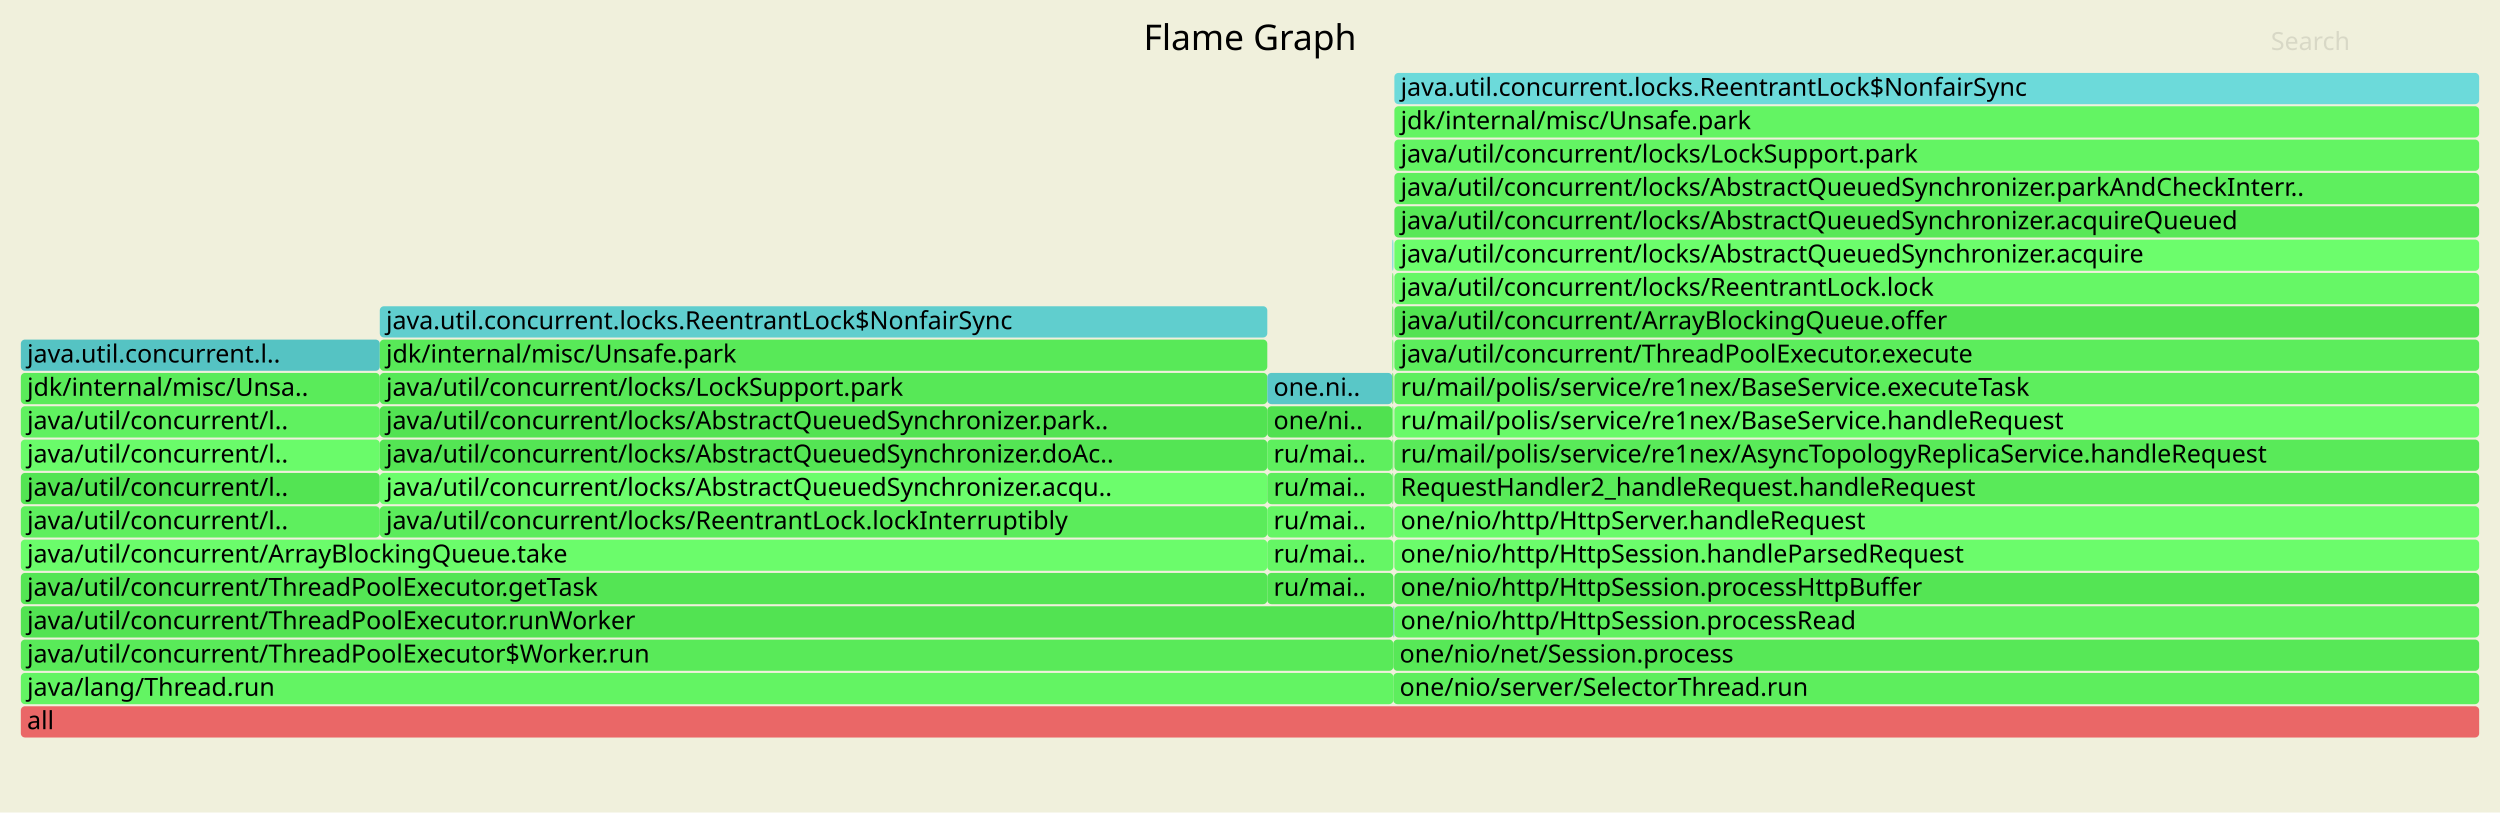
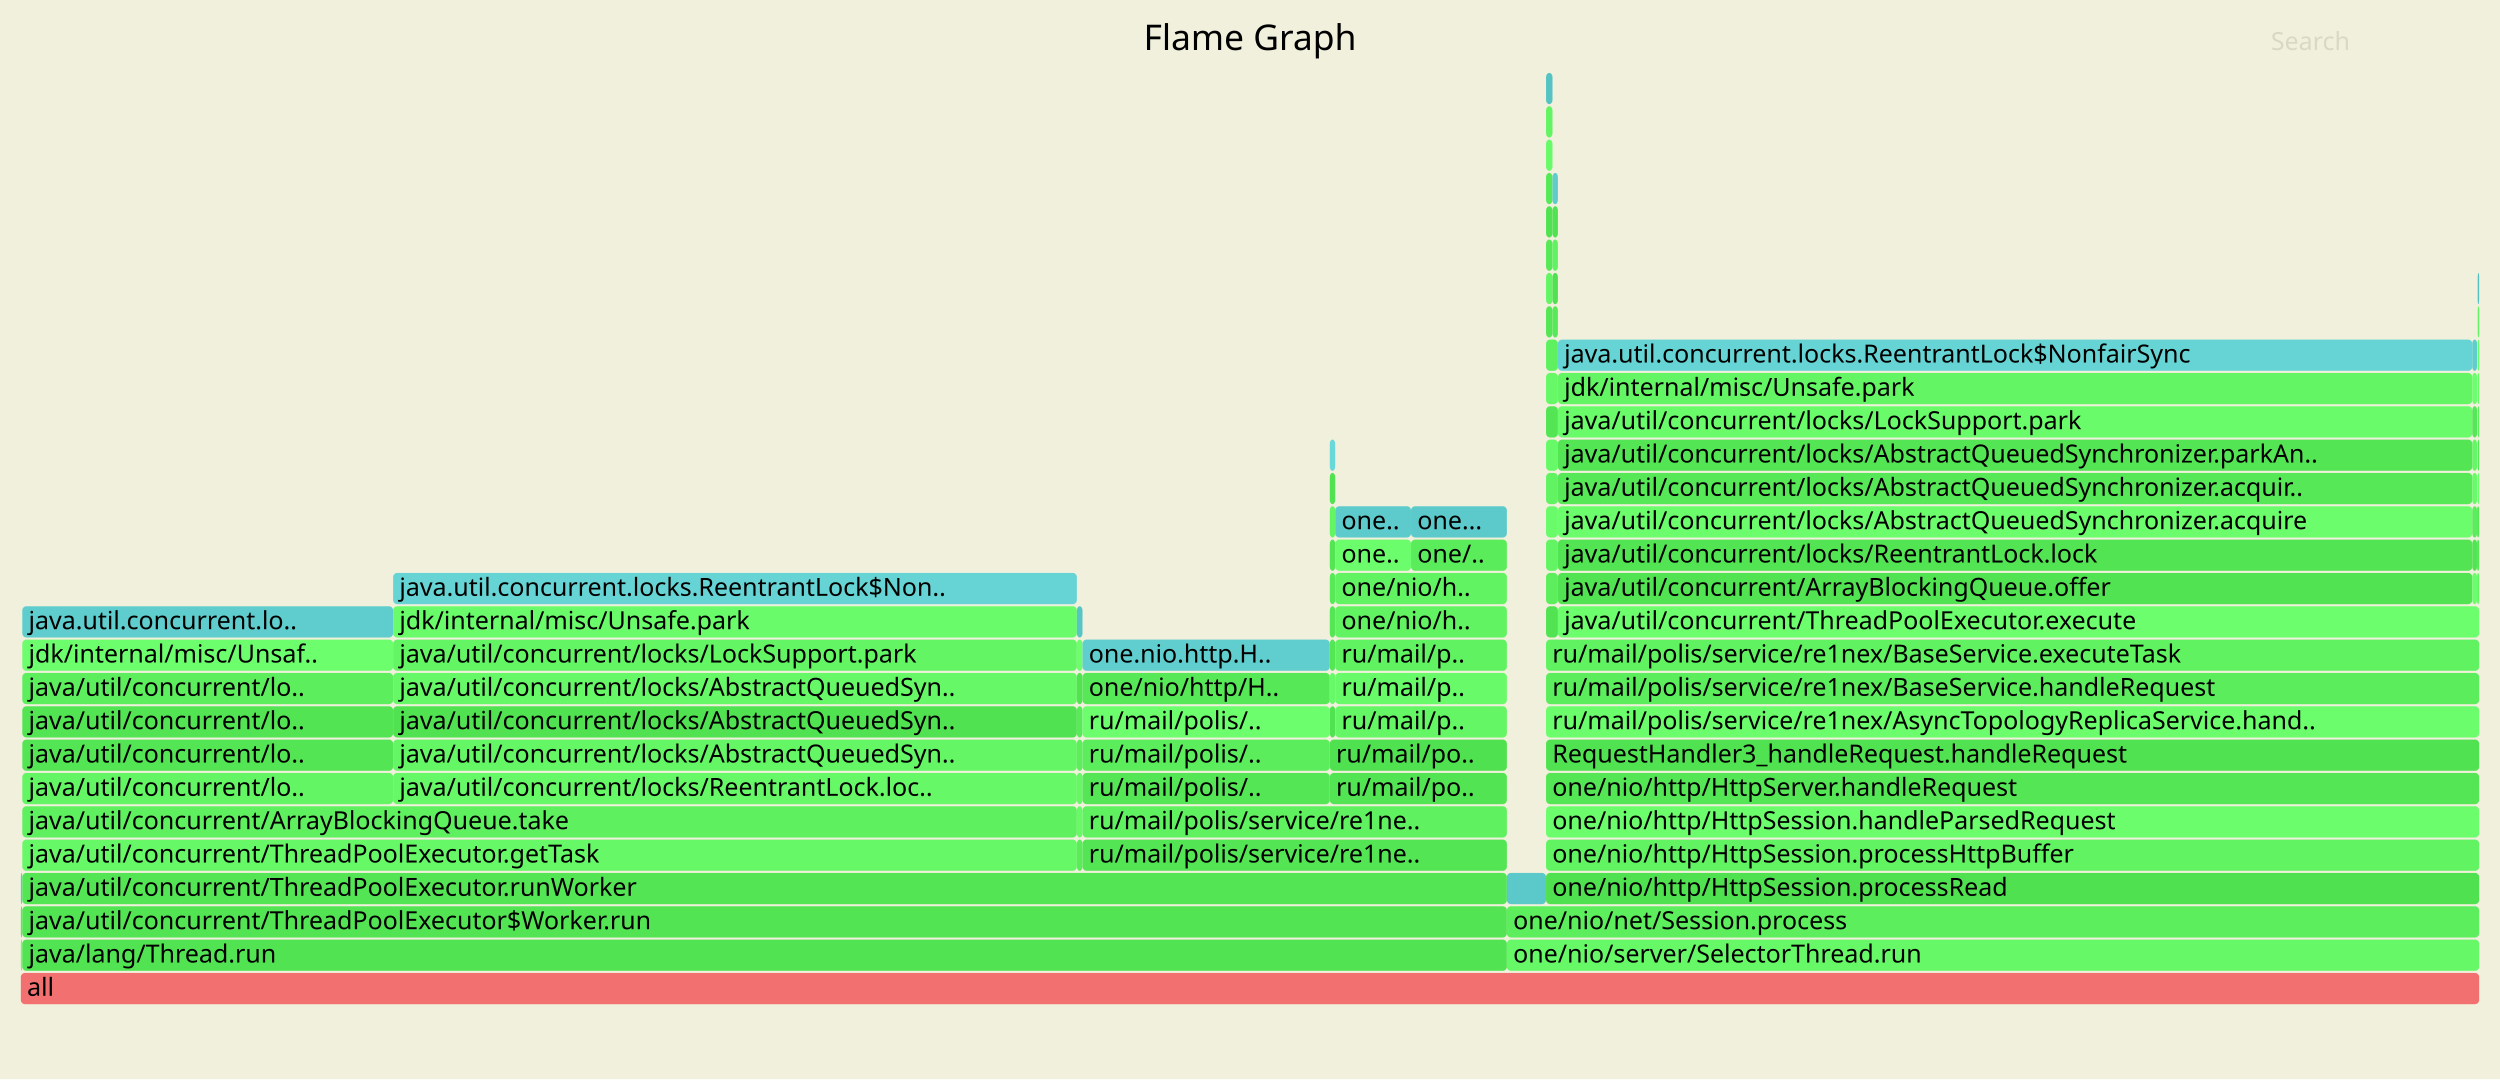
- <svg xmlns="http://www.w3.org/2000/svg" version="1.1" width="1200" height="390" viewBox="0 0 1200 390">
+ <svg xmlns="http://www.w3.org/2000/svg" version="1.1" width="1200" height="518" viewBox="0 0 1200 518">
  <style type="text/css">
	text { font-family:Verdana; font-size:12px; fill:rgb(0,0,0); }
	#search { opacity:0.1; cursor:pointer; }
	#search:hover, #search.show { opacity:1; }
	#subtitle { text-anchor:middle; font-color:rgb(160,160,160); }
	#title { text-anchor:middle; font-size:17px}
	#unzoom { cursor:pointer; }
	#frames &gt; *:hover { stroke:black; stroke-width:0.5; cursor:pointer; }
	.hide { display:none; }
	.parent { opacity:0.5; }
</style>
  <rect x="0" y="0" width="100%" height="100%" fill="rgb(240,240,220)" />
  <text id="title" x="600" y="24">Flame Graph</text>
-   <text id="details" x="10" y="373"> </text>
+   <text id="details" x="10" y="501"> </text>
  <text id="unzoom" x="10" y="24" class="hide">Reset Zoom</text>
  <text id="search" x="1090" y="24">Search</text>
-   <text id="matched" x="1090" y="373"> </text>
+   <text id="matched" x="1090" y="501"> </text>
  <g id="frames">
    <g>
-       <rect x="10.0" y="339.0" width="1180.0" height="15" fill="#ea6767" rx="2" ry="2" />
-       <text x="13.0" y="350.0">all</text>
-     </g>
-     <g>
-       <rect x="10.0" y="323.0" width="658.8" height="15" fill="#63f463" rx="2" ry="2" />
-       <text x="13.0" y="334.0">java/lang/Thread.run</text>
-     </g>
-     <g>
-       <rect x="10.0" y="307.0" width="658.8" height="15" fill="#59ea59" rx="2" ry="2" />
-       <text x="13.0" y="318.0">java/util/concurrent/ThreadPoolExecutor$Worker.run</text>
-     </g>
-     <g>
-       <rect x="10.0" y="291.0" width="658.8" height="15" fill="#52e352" rx="2" ry="2" />
-       <text x="13.0" y="302.0">java/util/concurrent/ThreadPoolExecutor.runWorker</text>
-     </g>
-     <g>
-       <rect x="10.0" y="275.0" width="598.3" height="15" fill="#54e554" rx="2" ry="2" />
-       <text x="13.0" y="286.0">java/util/concurrent/ThreadPoolExecutor.getTask</text>
-     </g>
-     <g>
-       <rect x="10.0" y="259.0" width="598.3" height="15" fill="#6bfc6b" rx="2" ry="2" />
-       <text x="13.0" y="270.0">java/util/concurrent/ArrayBlockingQueue.take</text>
-     </g>
-     <g>
-       <rect x="10.0" y="243.0" width="172.3" height="15" fill="#5eef5e" rx="2" ry="2" />
-       <text x="13.0" y="254.0">java/util/concurrent/l..</text>
-     </g>
-     <g>
-       <rect x="10.0" y="227.0" width="172.3" height="15" fill="#53e453" rx="2" ry="2" />
-       <text x="13.0" y="238.0">java/util/concurrent/l..</text>
-     </g>
-     <g>
-       <rect x="10.0" y="211.0" width="172.3" height="15" fill="#6afb6a" rx="2" ry="2" />
-       <text x="13.0" y="222.0">java/util/concurrent/l..</text>
-     </g>
-     <g>
-       <rect x="10.0" y="195.0" width="172.3" height="15" fill="#60f160" rx="2" ry="2" />
-       <text x="13.0" y="206.0">java/util/concurrent/l..</text>
-     </g>
-     <g>
-       <rect x="10.0" y="179.0" width="172.3" height="15" fill="#5aeb5a" rx="2" ry="2" />
-       <text x="13.0" y="190.0">jdk/internal/misc/Unsa..</text>
-     </g>
-     <g>
-       <rect x="10.0" y="163.0" width="172.3" height="15" fill="#55c3c3" rx="2" ry="2" />
-       <text x="13.0" y="174.0">java.util.concurrent.l..</text>
-     </g>
-     <g>
-       <rect x="182.3" y="243.0" width="426.0" height="15" fill="#5bec5b" rx="2" ry="2" />
-       <text x="185.3" y="254.0">java/util/concurrent/locks/ReentrantLock.lockInterruptibly</text>
-     </g>
-     <g>
-       <rect x="182.3" y="227.0" width="426.0" height="15" fill="#6cfd6c" rx="2" ry="2" />
-       <text x="185.3" y="238.0">java/util/concurrent/locks/AbstractQueuedSynchronizer.acqu..</text>
-     </g>
-     <g>
-       <rect x="182.3" y="211.0" width="426.0" height="15" fill="#54e554" rx="2" ry="2" />
-       <text x="185.3" y="222.0">java/util/concurrent/locks/AbstractQueuedSynchronizer.doAc..</text>
-     </g>
-     <g>
-       <rect x="182.3" y="195.0" width="426.0" height="15" fill="#52e352" rx="2" ry="2" />
-       <text x="185.3" y="206.0">java/util/concurrent/locks/AbstractQueuedSynchronizer.park..</text>
-     </g>
-     <g>
-       <rect x="182.3" y="179.0" width="426.0" height="15" fill="#57e857" rx="2" ry="2" />
-       <text x="185.3" y="190.0">java/util/concurrent/locks/LockSupport.park</text>
-     </g>
-     <g>
-       <rect x="182.3" y="163.0" width="426.0" height="15" fill="#58e958" rx="2" ry="2" />
-       <text x="185.3" y="174.0">jdk/internal/misc/Unsafe.park</text>
-     </g>
-     <g>
-       <rect x="182.3" y="147.0" width="426.0" height="15" fill="#60cece" rx="2" ry="2" />
-       <text x="185.3" y="158.0">java.util.concurrent.locks.ReentrantLock$NonfairSync</text>
-     </g>
-     <g>
-       <rect x="608.3" y="275.0" width="60.5" height="15" fill="#54e554" rx="2" ry="2" />
-       <text x="611.3" y="286.0">ru/mai..</text>
-     </g>
-     <g>
-       <rect x="608.3" y="259.0" width="60.5" height="15" fill="#65f665" rx="2" ry="2" />
-       <text x="611.3" y="270.0">ru/mai..</text>
-     </g>
-     <g>
-       <rect x="608.3" y="243.0" width="60.0" height="15" fill="#65f665" rx="2" ry="2" />
-       <text x="611.3" y="254.0">ru/mai..</text>
-     </g>
-     <g>
-       <rect x="608.3" y="227.0" width="60.0" height="15" fill="#5ced5c" rx="2" ry="2" />
-       <text x="611.3" y="238.0">ru/mai..</text>
-     </g>
-     <g>
-       <rect x="608.3" y="211.0" width="60.0" height="15" fill="#5eef5e" rx="2" ry="2" />
-       <text x="611.3" y="222.0">ru/mai..</text>
-     </g>
-     <g>
-       <rect x="608.3" y="195.0" width="60.0" height="15" fill="#50e150" rx="2" ry="2" />
-       <text x="611.3" y="206.0">one/ni..</text>
-     </g>
-     <g>
-       <rect x="608.3" y="179.0" width="60.0" height="15" fill="#59c7c7" rx="2" ry="2" />
-       <text x="611.3" y="190.0">one.ni..</text>
-     </g>
-     <g>
-       <rect x="668.3" y="243.0" width="0.5" height="15" fill="#52e352" rx="2" ry="2" />
-       <text x="671.3" y="254.0" />
-     </g>
-     <g>
-       <rect x="668.3" y="227.0" width="0.5" height="15" fill="#5bec5b" rx="2" ry="2" />
-       <text x="671.3" y="238.0" />
-     </g>
-     <g>
-       <rect x="668.3" y="211.0" width="0.5" height="15" fill="#5dee5d" rx="2" ry="2" />
-       <text x="671.3" y="222.0" />
-     </g>
-     <g>
-       <rect x="668.3" y="195.0" width="0.5" height="15" fill="#63f463" rx="2" ry="2" />
-       <text x="671.3" y="206.0" />
-     </g>
-     <g>
-       <rect x="668.3" y="179.0" width="0.5" height="15" fill="#51e251" rx="2" ry="2" />
-       <text x="671.3" y="190.0" />
-     </g>
-     <g>
-       <rect x="668.3" y="163.0" width="0.5" height="15" fill="#67f867" rx="2" ry="2" />
-       <text x="671.3" y="174.0" />
-     </g>
-     <g>
-       <rect x="668.3" y="147.0" width="0.5" height="15" fill="#58e958" rx="2" ry="2" />
-       <text x="671.3" y="158.0" />
-     </g>
-     <g>
-       <rect x="668.3" y="131.0" width="0.5" height="15" fill="#5aeb5a" rx="2" ry="2" />
-       <text x="671.3" y="142.0" />
-     </g>
-     <g>
-       <rect x="668.3" y="115.0" width="0.5" height="15" fill="#6ad8d8" rx="2" ry="2" />
-       <text x="671.3" y="126.0" />
-     </g>
-     <g>
-       <rect x="668.8" y="323.0" width="521.2" height="15" fill="#5dee5d" rx="2" ry="2" />
-       <text x="671.8" y="334.0">one/nio/server/SelectorThread.run</text>
-     </g>
-     <g>
-       <rect x="668.8" y="307.0" width="521.2" height="15" fill="#57e857" rx="2" ry="2" />
-       <text x="671.8" y="318.0">one/nio/net/Session.process</text>
-     </g>
-     <g>
-       <rect x="668.8" y="291.0" width="0.5" height="15" fill="#5bc9c9" rx="2" ry="2" />
-       <text x="671.8" y="302.0" />
-     </g>
-     <g>
-       <rect x="669.3" y="291.0" width="520.7" height="15" fill="#60f160" rx="2" ry="2" />
-       <text x="672.3" y="302.0">one/nio/http/HttpSession.processRead</text>
-     </g>
-     <g>
-       <rect x="669.3" y="275.0" width="520.7" height="15" fill="#54e554" rx="2" ry="2" />
-       <text x="672.3" y="286.0">one/nio/http/HttpSession.processHttpBuffer</text>
-     </g>
-     <g>
-       <rect x="669.3" y="259.0" width="520.7" height="15" fill="#6bfc6b" rx="2" ry="2" />
-       <text x="672.3" y="270.0">one/nio/http/HttpSession.handleParsedRequest</text>
-     </g>
-     <g>
-       <rect x="669.3" y="243.0" width="520.7" height="15" fill="#6afb6a" rx="2" ry="2" />
-       <text x="672.3" y="254.0">one/nio/http/HttpServer.handleRequest</text>
-     </g>
-     <g>
-       <rect x="669.3" y="227.0" width="520.7" height="15" fill="#59ea59" rx="2" ry="2" />
-       <text x="672.3" y="238.0">RequestHandler2_handleRequest.handleRequest</text>
-     </g>
-     <g>
-       <rect x="669.3" y="211.0" width="520.7" height="15" fill="#59ea59" rx="2" ry="2" />
-       <text x="672.3" y="222.0">ru/mail/polis/service/re1nex/AsyncTopologyReplicaService.handleRequest</text>
-     </g>
-     <g>
-       <rect x="669.3" y="195.0" width="520.7" height="15" fill="#69fa69" rx="2" ry="2" />
-       <text x="672.3" y="206.0">ru/mail/polis/service/re1nex/BaseService.handleRequest</text>
-     </g>
-     <g>
-       <rect x="669.3" y="179.0" width="520.7" height="15" fill="#5dee5d" rx="2" ry="2" />
-       <text x="672.3" y="190.0">ru/mail/polis/service/re1nex/BaseService.executeTask</text>
-     </g>
-     <g>
-       <rect x="669.3" y="163.0" width="520.7" height="15" fill="#5ced5c" rx="2" ry="2" />
-       <text x="672.3" y="174.0">java/util/concurrent/ThreadPoolExecutor.execute</text>
-     </g>
-     <g>
-       <rect x="669.3" y="147.0" width="520.7" height="15" fill="#52e352" rx="2" ry="2" />
-       <text x="672.3" y="158.0">java/util/concurrent/ArrayBlockingQueue.offer</text>
-     </g>
-     <g>
-       <rect x="669.3" y="131.0" width="520.7" height="15" fill="#66f766" rx="2" ry="2" />
-       <text x="672.3" y="142.0">java/util/concurrent/locks/ReentrantLock.lock</text>
-     </g>
-     <g>
-       <rect x="669.3" y="115.0" width="520.7" height="15" fill="#6cfd6c" rx="2" ry="2" />
-       <text x="672.3" y="126.0">java/util/concurrent/locks/AbstractQueuedSynchronizer.acquire</text>
-     </g>
-     <g>
-       <rect x="669.3" y="99.0" width="520.7" height="15" fill="#57e857" rx="2" ry="2" />
-       <text x="672.3" y="110.0">java/util/concurrent/locks/AbstractQueuedSynchronizer.acquireQueued</text>
-     </g>
-     <g>
-       <rect x="669.3" y="83.0" width="520.7" height="15" fill="#5eef5e" rx="2" ry="2" />
-       <text x="672.3" y="94.0">java/util/concurrent/locks/AbstractQueuedSynchronizer.parkAndCheckInterr..</text>
-     </g>
-     <g>
-       <rect x="669.3" y="67.0" width="520.7" height="15" fill="#63f463" rx="2" ry="2" />
-       <text x="672.3" y="78.0">java/util/concurrent/locks/LockSupport.park</text>
-     </g>
-     <g>
-       <rect x="669.3" y="51.0" width="520.7" height="15" fill="#63f463" rx="2" ry="2" />
-       <text x="672.3" y="62.0">jdk/internal/misc/Unsafe.park</text>
-     </g>
-     <g>
-       <rect x="669.3" y="35.0" width="520.7" height="15" fill="#6cdada" rx="2" ry="2" />
-       <text x="672.3" y="46.0">java.util.concurrent.locks.ReentrantLock$NonfairSync</text>
+       <rect x="10.0" y="467.0" width="1180.0" height="15" fill="#f27070" rx="2" ry="2" />
+       <text x="13.0" y="478.0">all</text>
+     </g>
+     <g>
+       <rect x="10.0" y="451.0" width="0.7" height="15" fill="#6bfc6b" rx="2" ry="2" />
+       <text x="13.0" y="462.0" />
+     </g>
+     <g>
+       <rect x="10.0" y="435.0" width="0.7" height="15" fill="#58e958" rx="2" ry="2" />
+       <text x="13.0" y="446.0" />
+     </g>
+     <g>
+       <rect x="10.0" y="419.0" width="0.7" height="15" fill="#5ccaca" rx="2" ry="2" />
+       <text x="13.0" y="430.0" />
+     </g>
+     <g>
+       <rect x="10.7" y="451.0" width="712.6" height="15" fill="#52e352" rx="2" ry="2" />
+       <text x="13.7" y="462.0">java/lang/Thread.run</text>
+     </g>
+     <g>
+       <rect x="10.7" y="435.0" width="712.6" height="15" fill="#53e453" rx="2" ry="2" />
+       <text x="13.7" y="446.0">java/util/concurrent/ThreadPoolExecutor$Worker.run</text>
+     </g>
+     <g>
+       <rect x="10.7" y="419.0" width="712.6" height="15" fill="#54e554" rx="2" ry="2" />
+       <text x="13.7" y="430.0">java/util/concurrent/ThreadPoolExecutor.runWorker</text>
+     </g>
+     <g>
+       <rect x="10.7" y="403.0" width="506.2" height="15" fill="#67f867" rx="2" ry="2" />
+       <text x="13.7" y="414.0">java/util/concurrent/ThreadPoolExecutor.getTask</text>
+     </g>
+     <g>
+       <rect x="10.7" y="387.0" width="506.2" height="15" fill="#5ff05f" rx="2" ry="2" />
+       <text x="13.7" y="398.0">java/util/concurrent/ArrayBlockingQueue.take</text>
+     </g>
+     <g>
+       <rect x="10.7" y="371.0" width="178.0" height="15" fill="#64f564" rx="2" ry="2" />
+       <text x="13.7" y="382.0">java/util/concurrent/lo..</text>
+     </g>
+     <g>
+       <rect x="10.7" y="355.0" width="178.0" height="15" fill="#54e554" rx="2" ry="2" />
+       <text x="13.7" y="366.0">java/util/concurrent/lo..</text>
+     </g>
+     <g>
+       <rect x="10.7" y="339.0" width="178.0" height="15" fill="#53e453" rx="2" ry="2" />
+       <text x="13.7" y="350.0">java/util/concurrent/lo..</text>
+     </g>
+     <g>
+       <rect x="10.7" y="323.0" width="178.0" height="15" fill="#5dee5d" rx="2" ry="2" />
+       <text x="13.7" y="334.0">java/util/concurrent/lo..</text>
+     </g>
+     <g>
+       <rect x="10.7" y="307.0" width="178.0" height="15" fill="#6dfe6d" rx="2" ry="2" />
+       <text x="13.7" y="318.0">jdk/internal/misc/Unsaf..</text>
+     </g>
+     <g>
+       <rect x="10.7" y="291.0" width="178.0" height="15" fill="#5fcdcd" rx="2" ry="2" />
+       <text x="13.7" y="302.0">java.util.concurrent.lo..</text>
+     </g>
+     <g>
+       <rect x="188.7" y="371.0" width="328.2" height="15" fill="#67f867" rx="2" ry="2" />
+       <text x="191.7" y="382.0">java/util/concurrent/locks/ReentrantLock.loc..</text>
+     </g>
+     <g>
+       <rect x="188.7" y="355.0" width="328.2" height="15" fill="#65f665" rx="2" ry="2" />
+       <text x="191.7" y="366.0">java/util/concurrent/locks/AbstractQueuedSyn..</text>
+     </g>
+     <g>
+       <rect x="188.7" y="339.0" width="328.2" height="15" fill="#51e251" rx="2" ry="2" />
+       <text x="191.7" y="350.0">java/util/concurrent/locks/AbstractQueuedSyn..</text>
+     </g>
+     <g>
+       <rect x="188.7" y="323.0" width="328.2" height="15" fill="#67f867" rx="2" ry="2" />
+       <text x="191.7" y="334.0">java/util/concurrent/locks/AbstractQueuedSyn..</text>
+     </g>
+     <g>
+       <rect x="188.7" y="307.0" width="328.2" height="15" fill="#64f564" rx="2" ry="2" />
+       <text x="191.7" y="318.0">java/util/concurrent/locks/LockSupport.park</text>
+     </g>
+     <g>
+       <rect x="188.7" y="291.0" width="328.2" height="15" fill="#6afb6a" rx="2" ry="2" />
+       <text x="191.7" y="302.0">jdk/internal/misc/Unsafe.park</text>
+     </g>
+     <g>
+       <rect x="188.7" y="275.0" width="328.2" height="15" fill="#66d4d4" rx="2" ry="2" />
+       <text x="191.7" y="286.0">java.util.concurrent.locks.ReentrantLock$Non..</text>
+     </g>
+     <g>
+       <rect x="516.9" y="403.0" width="2.7" height="15" fill="#5bec5b" rx="2" ry="2" />
+       <text x="519.9" y="414.0" />
+     </g>
+     <g>
+       <rect x="516.9" y="387.0" width="2.7" height="15" fill="#68f968" rx="2" ry="2" />
+       <text x="519.9" y="398.0" />
+     </g>
+     <g>
+       <rect x="516.9" y="371.0" width="2.7" height="15" fill="#66f766" rx="2" ry="2" />
+       <text x="519.9" y="382.0" />
+     </g>
+     <g>
+       <rect x="516.9" y="355.0" width="2.7" height="15" fill="#5dee5d" rx="2" ry="2" />
+       <text x="519.9" y="366.0" />
+     </g>
+     <g>
+       <rect x="516.9" y="339.0" width="2.7" height="15" fill="#59ea59" rx="2" ry="2" />
+       <text x="519.9" y="350.0" />
+     </g>
+     <g>
+       <rect x="516.9" y="323.0" width="2.7" height="15" fill="#52e352" rx="2" ry="2" />
+       <text x="519.9" y="334.0" />
+     </g>
+     <g>
+       <rect x="516.9" y="307.0" width="2.7" height="15" fill="#6dfe6d" rx="2" ry="2" />
+       <text x="519.9" y="318.0" />
+     </g>
+     <g>
+       <rect x="516.9" y="291.0" width="2.7" height="15" fill="#57c5c5" rx="2" ry="2" />
+       <text x="519.9" y="302.0" />
+     </g>
+     <g>
+       <rect x="519.6" y="403.0" width="203.7" height="15" fill="#54e554" rx="2" ry="2" />
+       <text x="522.6" y="414.0">ru/mail/polis/service/re1ne..</text>
+     </g>
+     <g>
+       <rect x="519.6" y="387.0" width="203.7" height="15" fill="#60f160" rx="2" ry="2" />
+       <text x="522.6" y="398.0">ru/mail/polis/service/re1ne..</text>
+     </g>
+     <g>
+       <rect x="519.6" y="371.0" width="118.7" height="15" fill="#55e655" rx="2" ry="2" />
+       <text x="522.6" y="382.0">ru/mail/polis/..</text>
+     </g>
+     <g>
+       <rect x="519.6" y="355.0" width="118.7" height="15" fill="#5ced5c" rx="2" ry="2" />
+       <text x="522.6" y="366.0">ru/mail/polis/..</text>
+     </g>
+     <g>
+       <rect x="519.6" y="339.0" width="118.7" height="15" fill="#6dfe6d" rx="2" ry="2" />
+       <text x="522.6" y="350.0">ru/mail/polis/..</text>
+     </g>
+     <g>
+       <rect x="519.6" y="323.0" width="118.7" height="15" fill="#57e857" rx="2" ry="2" />
+       <text x="522.6" y="334.0">one/nio/http/H..</text>
+     </g>
+     <g>
+       <rect x="519.6" y="307.0" width="118.7" height="15" fill="#60cece" rx="2" ry="2" />
+       <text x="522.6" y="318.0">one.nio.http.H..</text>
+     </g>
+     <g>
+       <rect x="638.3" y="371.0" width="85.0" height="15" fill="#53e453" rx="2" ry="2" />
+       <text x="641.3" y="382.0">ru/mail/po..</text>
+     </g>
+     <g>
+       <rect x="638.3" y="355.0" width="85.0" height="15" fill="#50e150" rx="2" ry="2" />
+       <text x="641.3" y="366.0">ru/mail/po..</text>
+     </g>
+     <g>
+       <rect x="638.3" y="339.0" width="2.6" height="15" fill="#51e251" rx="2" ry="2" />
+       <text x="641.3" y="350.0" />
+     </g>
+     <g>
+       <rect x="638.3" y="323.0" width="2.6" height="15" fill="#68f968" rx="2" ry="2" />
+       <text x="641.3" y="334.0" />
+     </g>
+     <g>
+       <rect x="638.3" y="307.0" width="2.6" height="15" fill="#55e655" rx="2" ry="2" />
+       <text x="641.3" y="318.0" />
+     </g>
+     <g>
+       <rect x="638.3" y="291.0" width="2.6" height="15" fill="#55e655" rx="2" ry="2" />
+       <text x="641.3" y="302.0" />
+     </g>
+     <g>
+       <rect x="638.3" y="275.0" width="2.6" height="15" fill="#58e958" rx="2" ry="2" />
+       <text x="641.3" y="286.0" />
+     </g>
+     <g>
+       <rect x="638.3" y="259.0" width="2.6" height="15" fill="#54e554" rx="2" ry="2" />
+       <text x="641.3" y="270.0" />
+     </g>
+     <g>
+       <rect x="638.3" y="243.0" width="2.6" height="15" fill="#64f564" rx="2" ry="2" />
+       <text x="641.3" y="254.0" />
+     </g>
+     <g>
+       <rect x="638.3" y="227.0" width="2.6" height="15" fill="#51e251" rx="2" ry="2" />
+       <text x="641.3" y="238.0" />
+     </g>
+     <g>
+       <rect x="638.3" y="211.0" width="2.6" height="15" fill="#6ad8d8" rx="2" ry="2" />
+       <text x="641.3" y="222.0" />
+     </g>
+     <g>
+       <rect x="640.9" y="339.0" width="82.4" height="15" fill="#65f665" rx="2" ry="2" />
+       <text x="643.9" y="350.0">ru/mail/p..</text>
+     </g>
+     <g>
+       <rect x="640.9" y="323.0" width="82.4" height="15" fill="#69fa69" rx="2" ry="2" />
+       <text x="643.9" y="334.0">ru/mail/p..</text>
+     </g>
+     <g>
+       <rect x="640.9" y="307.0" width="82.4" height="15" fill="#61f261" rx="2" ry="2" />
+       <text x="643.9" y="318.0">ru/mail/p..</text>
+     </g>
+     <g>
+       <rect x="640.9" y="291.0" width="82.4" height="15" fill="#62f362" rx="2" ry="2" />
+       <text x="643.9" y="302.0">one/nio/h..</text>
+     </g>
+     <g>
+       <rect x="640.9" y="275.0" width="82.4" height="15" fill="#62f362" rx="2" ry="2" />
+       <text x="643.9" y="286.0">one/nio/h..</text>
+     </g>
+     <g>
+       <rect x="640.9" y="259.0" width="36.4" height="15" fill="#6cfd6c" rx="2" ry="2" />
+       <text x="643.9" y="270.0">one..</text>
+     </g>
+     <g>
+       <rect x="640.9" y="243.0" width="36.4" height="15" fill="#5dcbcb" rx="2" ry="2" />
+       <text x="643.9" y="254.0">one..</text>
+     </g>
+     <g>
+       <rect x="677.3" y="259.0" width="46.0" height="15" fill="#5bec5b" rx="2" ry="2" />
+       <text x="680.3" y="270.0">one/..</text>
+     </g>
+     <g>
+       <rect x="677.3" y="243.0" width="46.0" height="15" fill="#5ccaca" rx="2" ry="2" />
+       <text x="680.3" y="254.0">one...</text>
+     </g>
+     <g>
+       <rect x="723.3" y="451.0" width="466.7" height="15" fill="#67f867" rx="2" ry="2" />
+       <text x="726.3" y="462.0">one/nio/server/SelectorThread.run</text>
+     </g>
+     <g>
+       <rect x="723.3" y="435.0" width="466.7" height="15" fill="#5dee5d" rx="2" ry="2" />
+       <text x="726.3" y="446.0">one/nio/net/Session.process</text>
+     </g>
+     <g>
+       <rect x="723.3" y="419.0" width="18.8" height="15" fill="#5bc9c9" rx="2" ry="2" />
+       <text x="726.3" y="430.0" />
+     </g>
+     <g>
+       <rect x="742.1" y="419.0" width="447.9" height="15" fill="#50e150" rx="2" ry="2" />
+       <text x="745.1" y="430.0">one/nio/http/HttpSession.processRead</text>
+     </g>
+     <g>
+       <rect x="742.1" y="403.0" width="447.9" height="15" fill="#62f362" rx="2" ry="2" />
+       <text x="745.1" y="414.0">one/nio/http/HttpSession.processHttpBuffer</text>
+     </g>
+     <g>
+       <rect x="742.1" y="387.0" width="447.9" height="15" fill="#6cfd6c" rx="2" ry="2" />
+       <text x="745.1" y="398.0">one/nio/http/HttpSession.handleParsedRequest</text>
+     </g>
+     <g>
+       <rect x="742.1" y="371.0" width="447.9" height="15" fill="#55e655" rx="2" ry="2" />
+       <text x="745.1" y="382.0">one/nio/http/HttpServer.handleRequest</text>
+     </g>
+     <g>
+       <rect x="742.1" y="355.0" width="447.9" height="15" fill="#51e251" rx="2" ry="2" />
+       <text x="745.1" y="366.0">RequestHandler3_handleRequest.handleRequest</text>
+     </g>
+     <g>
+       <rect x="742.1" y="339.0" width="447.9" height="15" fill="#6cfd6c" rx="2" ry="2" />
+       <text x="745.1" y="350.0">ru/mail/polis/service/re1nex/AsyncTopologyReplicaService.hand..</text>
+     </g>
+     <g>
+       <rect x="742.1" y="323.0" width="447.9" height="15" fill="#5ced5c" rx="2" ry="2" />
+       <text x="745.1" y="334.0">ru/mail/polis/service/re1nex/BaseService.handleRequest</text>
+     </g>
+     <g>
+       <rect x="742.1" y="307.0" width="447.9" height="15" fill="#61f261" rx="2" ry="2" />
+       <text x="745.1" y="318.0">ru/mail/polis/service/re1nex/BaseService.executeTask</text>
+     </g>
+     <g>
+       <rect x="742.1" y="291.0" width="5.7" height="15" fill="#52e352" rx="2" ry="2" />
+       <text x="745.1" y="302.0" />
+     </g>
+     <g>
+       <rect x="742.1" y="275.0" width="5.7" height="15" fill="#5dee5d" rx="2" ry="2" />
+       <text x="745.1" y="286.0" />
+     </g>
+     <g>
+       <rect x="742.1" y="259.0" width="5.7" height="15" fill="#63f463" rx="2" ry="2" />
+       <text x="745.1" y="270.0" />
+     </g>
+     <g>
+       <rect x="742.1" y="243.0" width="5.7" height="15" fill="#6afb6a" rx="2" ry="2" />
+       <text x="745.1" y="254.0" />
+     </g>
+     <g>
+       <rect x="742.1" y="227.0" width="5.7" height="15" fill="#62f362" rx="2" ry="2" />
+       <text x="745.1" y="238.0" />
+     </g>
+     <g>
+       <rect x="742.1" y="211.0" width="5.7" height="15" fill="#68f968" rx="2" ry="2" />
+       <text x="745.1" y="222.0" />
+     </g>
+     <g>
+       <rect x="742.1" y="195.0" width="5.7" height="15" fill="#54e554" rx="2" ry="2" />
+       <text x="745.1" y="206.0" />
+     </g>
+     <g>
+       <rect x="742.1" y="179.0" width="5.7" height="15" fill="#67f867" rx="2" ry="2" />
+       <text x="745.1" y="190.0" />
+     </g>
+     <g>
+       <rect x="742.1" y="163.0" width="5.7" height="15" fill="#5ff05f" rx="2" ry="2" />
+       <text x="745.1" y="174.0" />
+     </g>
+     <g>
+       <rect x="742.1" y="147.0" width="3.1" height="15" fill="#55e655" rx="2" ry="2" />
+       <text x="745.1" y="158.0" />
+     </g>
+     <g>
+       <rect x="742.1" y="131.0" width="3.1" height="15" fill="#64f564" rx="2" ry="2" />
+       <text x="745.1" y="142.0" />
+     </g>
+     <g>
+       <rect x="742.1" y="115.0" width="3.1" height="15" fill="#57e857" rx="2" ry="2" />
+       <text x="745.1" y="126.0" />
+     </g>
+     <g>
+       <rect x="742.1" y="99.0" width="3.1" height="15" fill="#51e251" rx="2" ry="2" />
+       <text x="745.1" y="110.0" />
+     </g>
+     <g>
+       <rect x="742.1" y="83.0" width="3.1" height="15" fill="#57e857" rx="2" ry="2" />
+       <text x="745.1" y="94.0" />
+     </g>
+     <g>
+       <rect x="742.1" y="67.0" width="3.1" height="15" fill="#69fa69" rx="2" ry="2" />
+       <text x="745.1" y="78.0" />
+     </g>
+     <g>
+       <rect x="742.1" y="51.0" width="3.1" height="15" fill="#63f463" rx="2" ry="2" />
+       <text x="745.1" y="62.0" />
+     </g>
+     <g>
+       <rect x="742.1" y="35.0" width="3.1" height="15" fill="#55c3c3" rx="2" ry="2" />
+       <text x="745.1" y="46.0" />
+     </g>
+     <g>
+       <rect x="745.2" y="147.0" width="2.6" height="15" fill="#58e958" rx="2" ry="2" />
+       <text x="748.2" y="158.0" />
+     </g>
+     <g>
+       <rect x="745.2" y="131.0" width="2.6" height="15" fill="#50e150" rx="2" ry="2" />
+       <text x="748.2" y="142.0" />
+     </g>
+     <g>
+       <rect x="745.2" y="115.0" width="2.6" height="15" fill="#61f261" rx="2" ry="2" />
+       <text x="748.2" y="126.0" />
+     </g>
+     <g>
+       <rect x="745.2" y="99.0" width="2.6" height="15" fill="#51e251" rx="2" ry="2" />
+       <text x="748.2" y="110.0" />
+     </g>
+     <g>
+       <rect x="745.2" y="83.0" width="2.6" height="15" fill="#5ecccc" rx="2" ry="2" />
+       <text x="748.2" y="94.0" />
+     </g>
+     <g>
+       <rect x="747.8" y="291.0" width="442.2" height="15" fill="#6dfe6d" rx="2" ry="2" />
+       <text x="750.8" y="302.0">java/util/concurrent/ThreadPoolExecutor.execute</text>
+     </g>
+     <g>
+       <rect x="747.8" y="275.0" width="438.9" height="15" fill="#52e352" rx="2" ry="2" />
+       <text x="750.8" y="286.0">java/util/concurrent/ArrayBlockingQueue.offer</text>
+     </g>
+     <g>
+       <rect x="747.8" y="259.0" width="438.9" height="15" fill="#53e453" rx="2" ry="2" />
+       <text x="750.8" y="270.0">java/util/concurrent/locks/ReentrantLock.lock</text>
+     </g>
+     <g>
+       <rect x="747.8" y="243.0" width="438.9" height="15" fill="#6cfd6c" rx="2" ry="2" />
+       <text x="750.8" y="254.0">java/util/concurrent/locks/AbstractQueuedSynchronizer.acquire</text>
+     </g>
+     <g>
+       <rect x="747.8" y="227.0" width="438.9" height="15" fill="#57e857" rx="2" ry="2" />
+       <text x="750.8" y="238.0">java/util/concurrent/locks/AbstractQueuedSynchronizer.acquir..</text>
+     </g>
+     <g>
+       <rect x="747.8" y="211.0" width="438.9" height="15" fill="#54e554" rx="2" ry="2" />
+       <text x="750.8" y="222.0">java/util/concurrent/locks/AbstractQueuedSynchronizer.parkAn..</text>
+     </g>
+     <g>
+       <rect x="747.8" y="195.0" width="438.9" height="15" fill="#6afb6a" rx="2" ry="2" />
+       <text x="750.8" y="206.0">java/util/concurrent/locks/LockSupport.park</text>
+     </g>
+     <g>
+       <rect x="747.8" y="179.0" width="438.9" height="15" fill="#64f564" rx="2" ry="2" />
+       <text x="750.8" y="190.0">jdk/internal/misc/Unsafe.park</text>
+     </g>
+     <g>
+       <rect x="747.8" y="163.0" width="438.9" height="15" fill="#66d4d4" rx="2" ry="2" />
+       <text x="750.8" y="174.0">java.util.concurrent.locks.ReentrantLock$NonfairSync</text>
+     </g>
+     <g>
+       <rect x="1186.7" y="275.0" width="2.3" height="15" fill="#6cfd6c" rx="2" ry="2" />
+       <text x="1189.7" y="286.0" />
+     </g>
+     <g>
+       <rect x="1186.7" y="259.0" width="2.3" height="15" fill="#53e453" rx="2" ry="2" />
+       <text x="1189.7" y="270.0" />
+     </g>
+     <g>
+       <rect x="1186.7" y="243.0" width="2.3" height="15" fill="#5ced5c" rx="2" ry="2" />
+       <text x="1189.7" y="254.0" />
+     </g>
+     <g>
+       <rect x="1186.7" y="227.0" width="2.3" height="15" fill="#69fa69" rx="2" ry="2" />
+       <text x="1189.7" y="238.0" />
+     </g>
+     <g>
+       <rect x="1186.7" y="211.0" width="2.3" height="15" fill="#66f766" rx="2" ry="2" />
+       <text x="1189.7" y="222.0" />
+     </g>
+     <g>
+       <rect x="1186.7" y="195.0" width="2.3" height="15" fill="#56e756" rx="2" ry="2" />
+       <text x="1189.7" y="206.0" />
+     </g>
+     <g>
+       <rect x="1186.7" y="179.0" width="2.3" height="15" fill="#6dfe6d" rx="2" ry="2" />
+       <text x="1189.7" y="190.0" />
+     </g>
+     <g>
+       <rect x="1186.7" y="163.0" width="2.3" height="15" fill="#5fcdcd" rx="2" ry="2" />
+       <text x="1189.7" y="174.0" />
+     </g>
+     <g>
+       <rect x="1189.0" y="275.0" width="1.0" height="15" fill="#65f665" rx="2" ry="2" />
+       <text x="1192.0" y="286.0" />
+     </g>
+     <g>
+       <rect x="1189.0" y="259.0" width="1.0" height="15" fill="#55e655" rx="2" ry="2" />
+       <text x="1192.0" y="270.0" />
+     </g>
+     <g>
+       <rect x="1189.0" y="243.0" width="1.0" height="15" fill="#56e756" rx="2" ry="2" />
+       <text x="1192.0" y="254.0" />
+     </g>
+     <g>
+       <rect x="1189.3" y="227.0" width="0.7" height="15" fill="#6cfd6c" rx="2" ry="2" />
+       <text x="1192.3" y="238.0" />
+     </g>
+     <g>
+       <rect x="1189.3" y="211.0" width="0.7" height="15" fill="#57e857" rx="2" ry="2" />
+       <text x="1192.3" y="222.0" />
+     </g>
+     <g>
+       <rect x="1189.3" y="195.0" width="0.7" height="15" fill="#5dee5d" rx="2" ry="2" />
+       <text x="1192.3" y="206.0" />
+     </g>
+     <g>
+       <rect x="1189.3" y="179.0" width="0.7" height="15" fill="#68f968" rx="2" ry="2" />
+       <text x="1192.3" y="190.0" />
+     </g>
+     <g>
+       <rect x="1189.3" y="163.0" width="0.7" height="15" fill="#6afb6a" rx="2" ry="2" />
+       <text x="1192.3" y="174.0" />
+     </g>
+     <g>
+       <rect x="1189.3" y="147.0" width="0.7" height="15" fill="#63f463" rx="2" ry="2" />
+       <text x="1192.3" y="158.0" />
+     </g>
+     <g>
+       <rect x="1189.3" y="131.0" width="0.7" height="15" fill="#53c1c1" rx="2" ry="2" />
+       <text x="1192.3" y="142.0" />
    </g>
  </g>
</svg>
